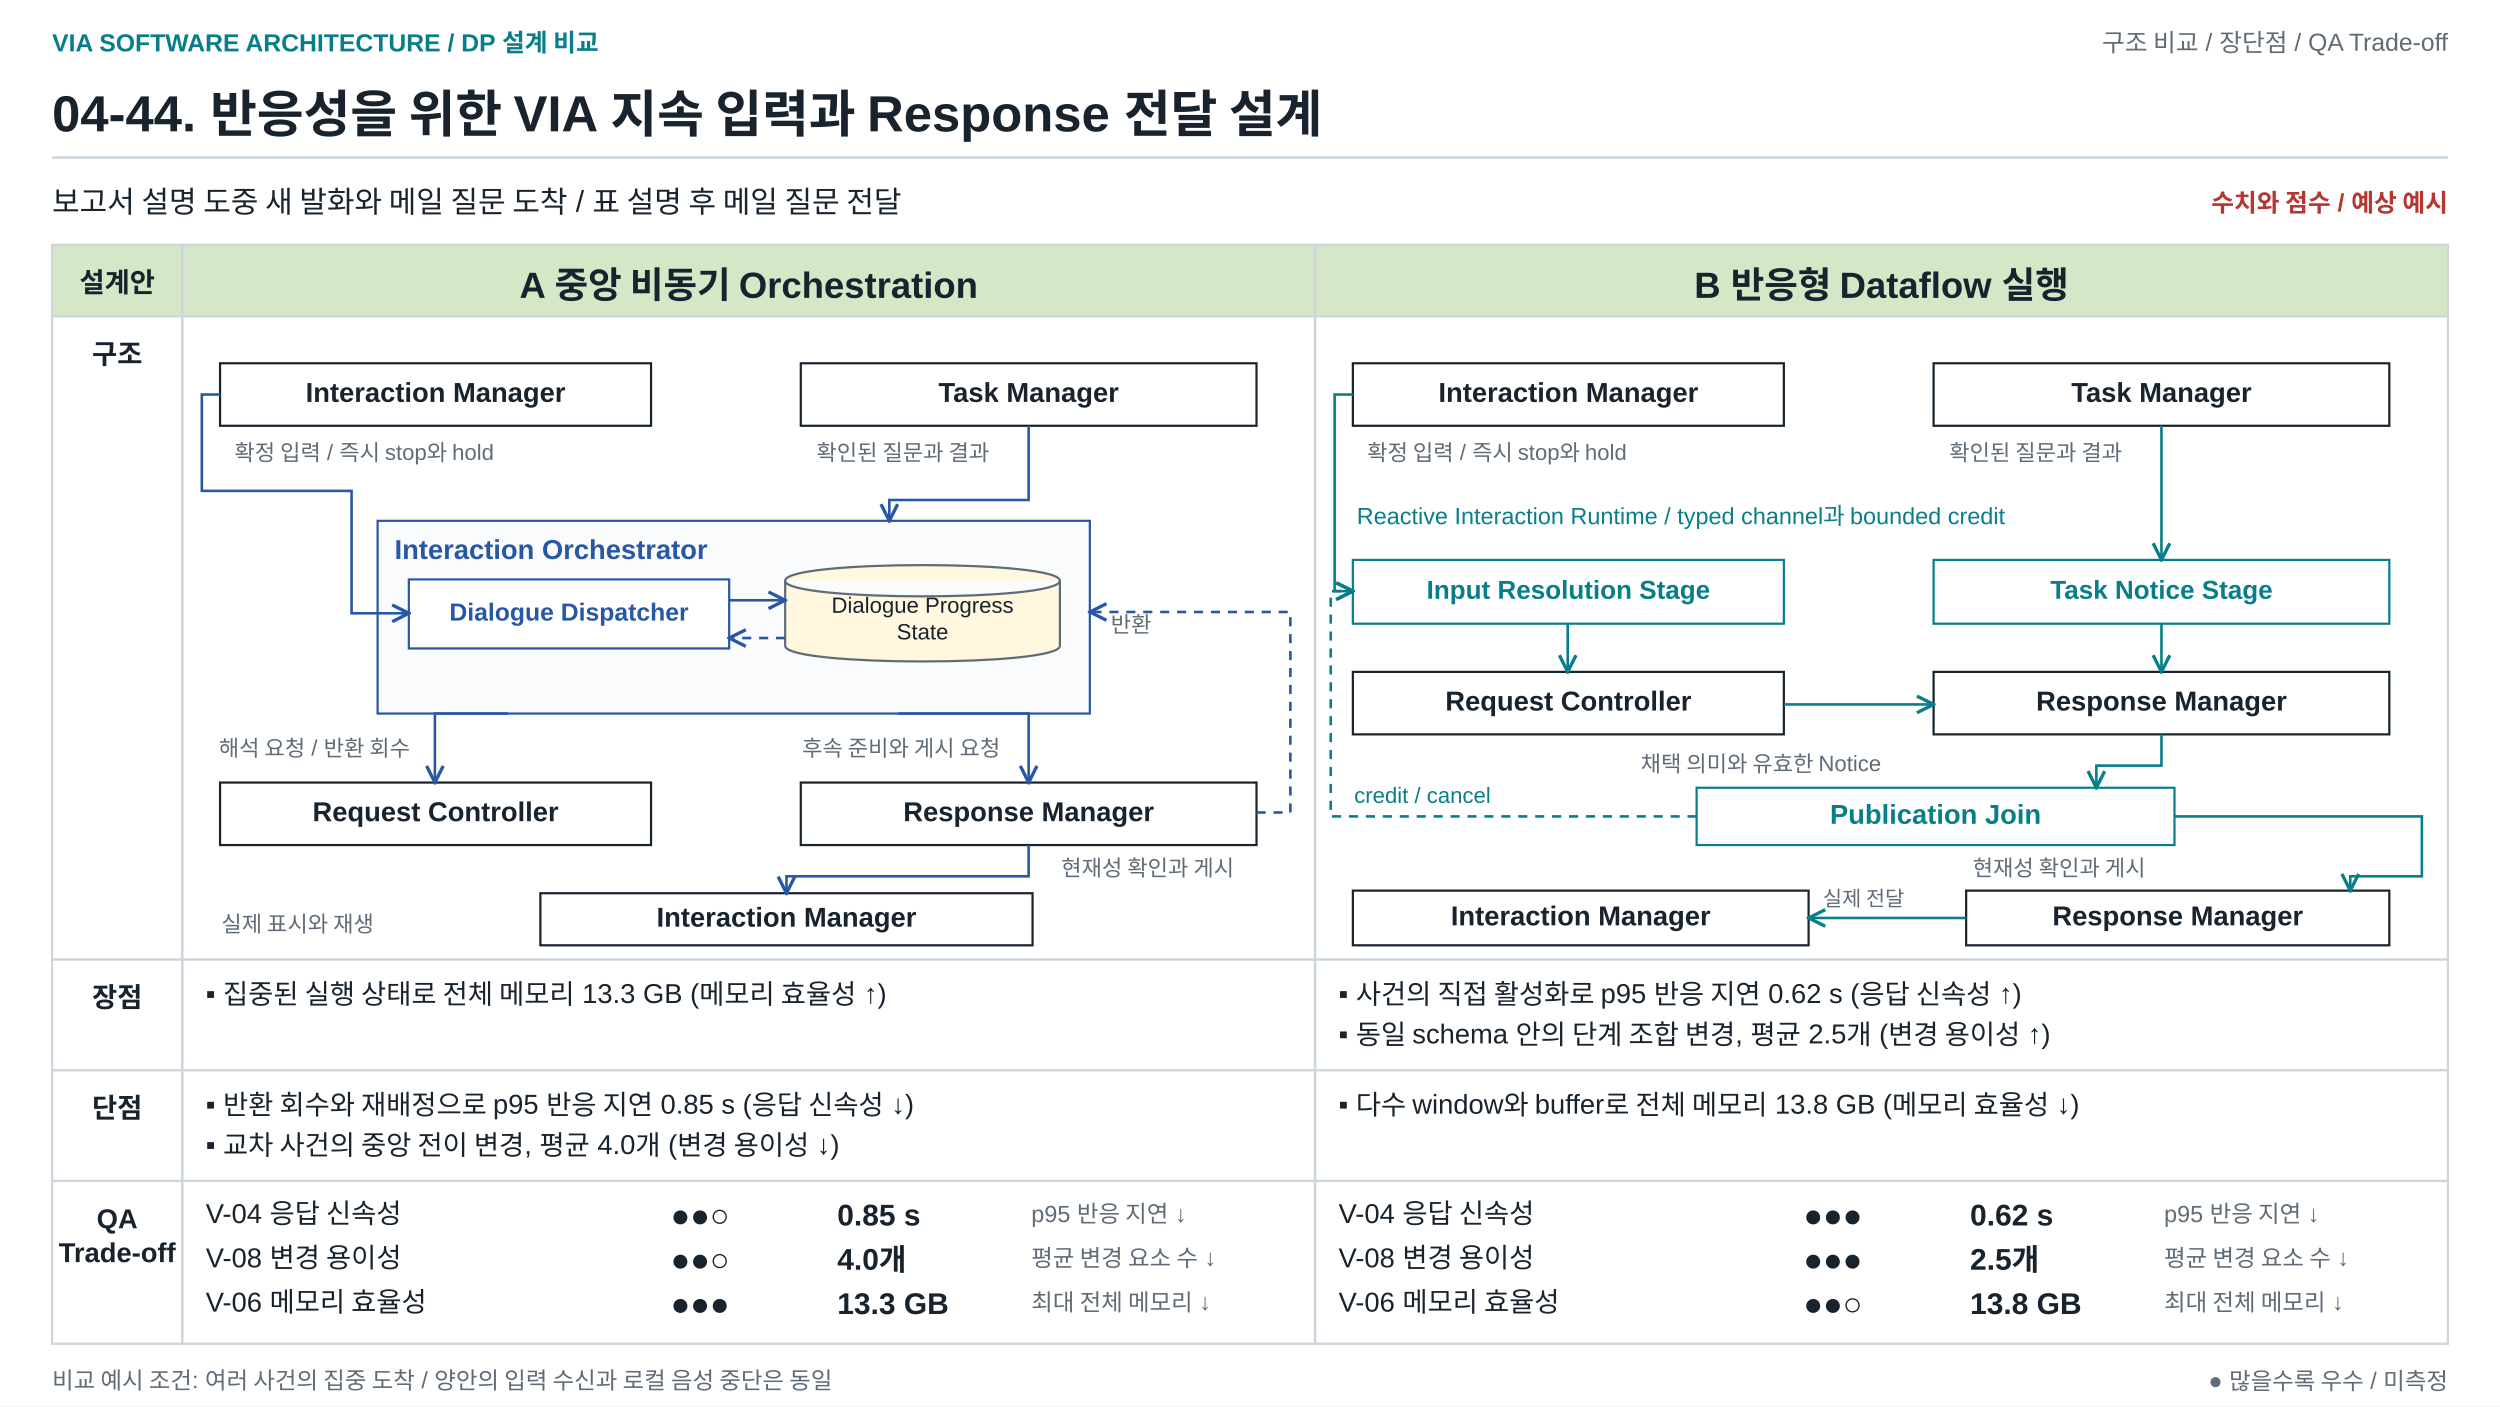
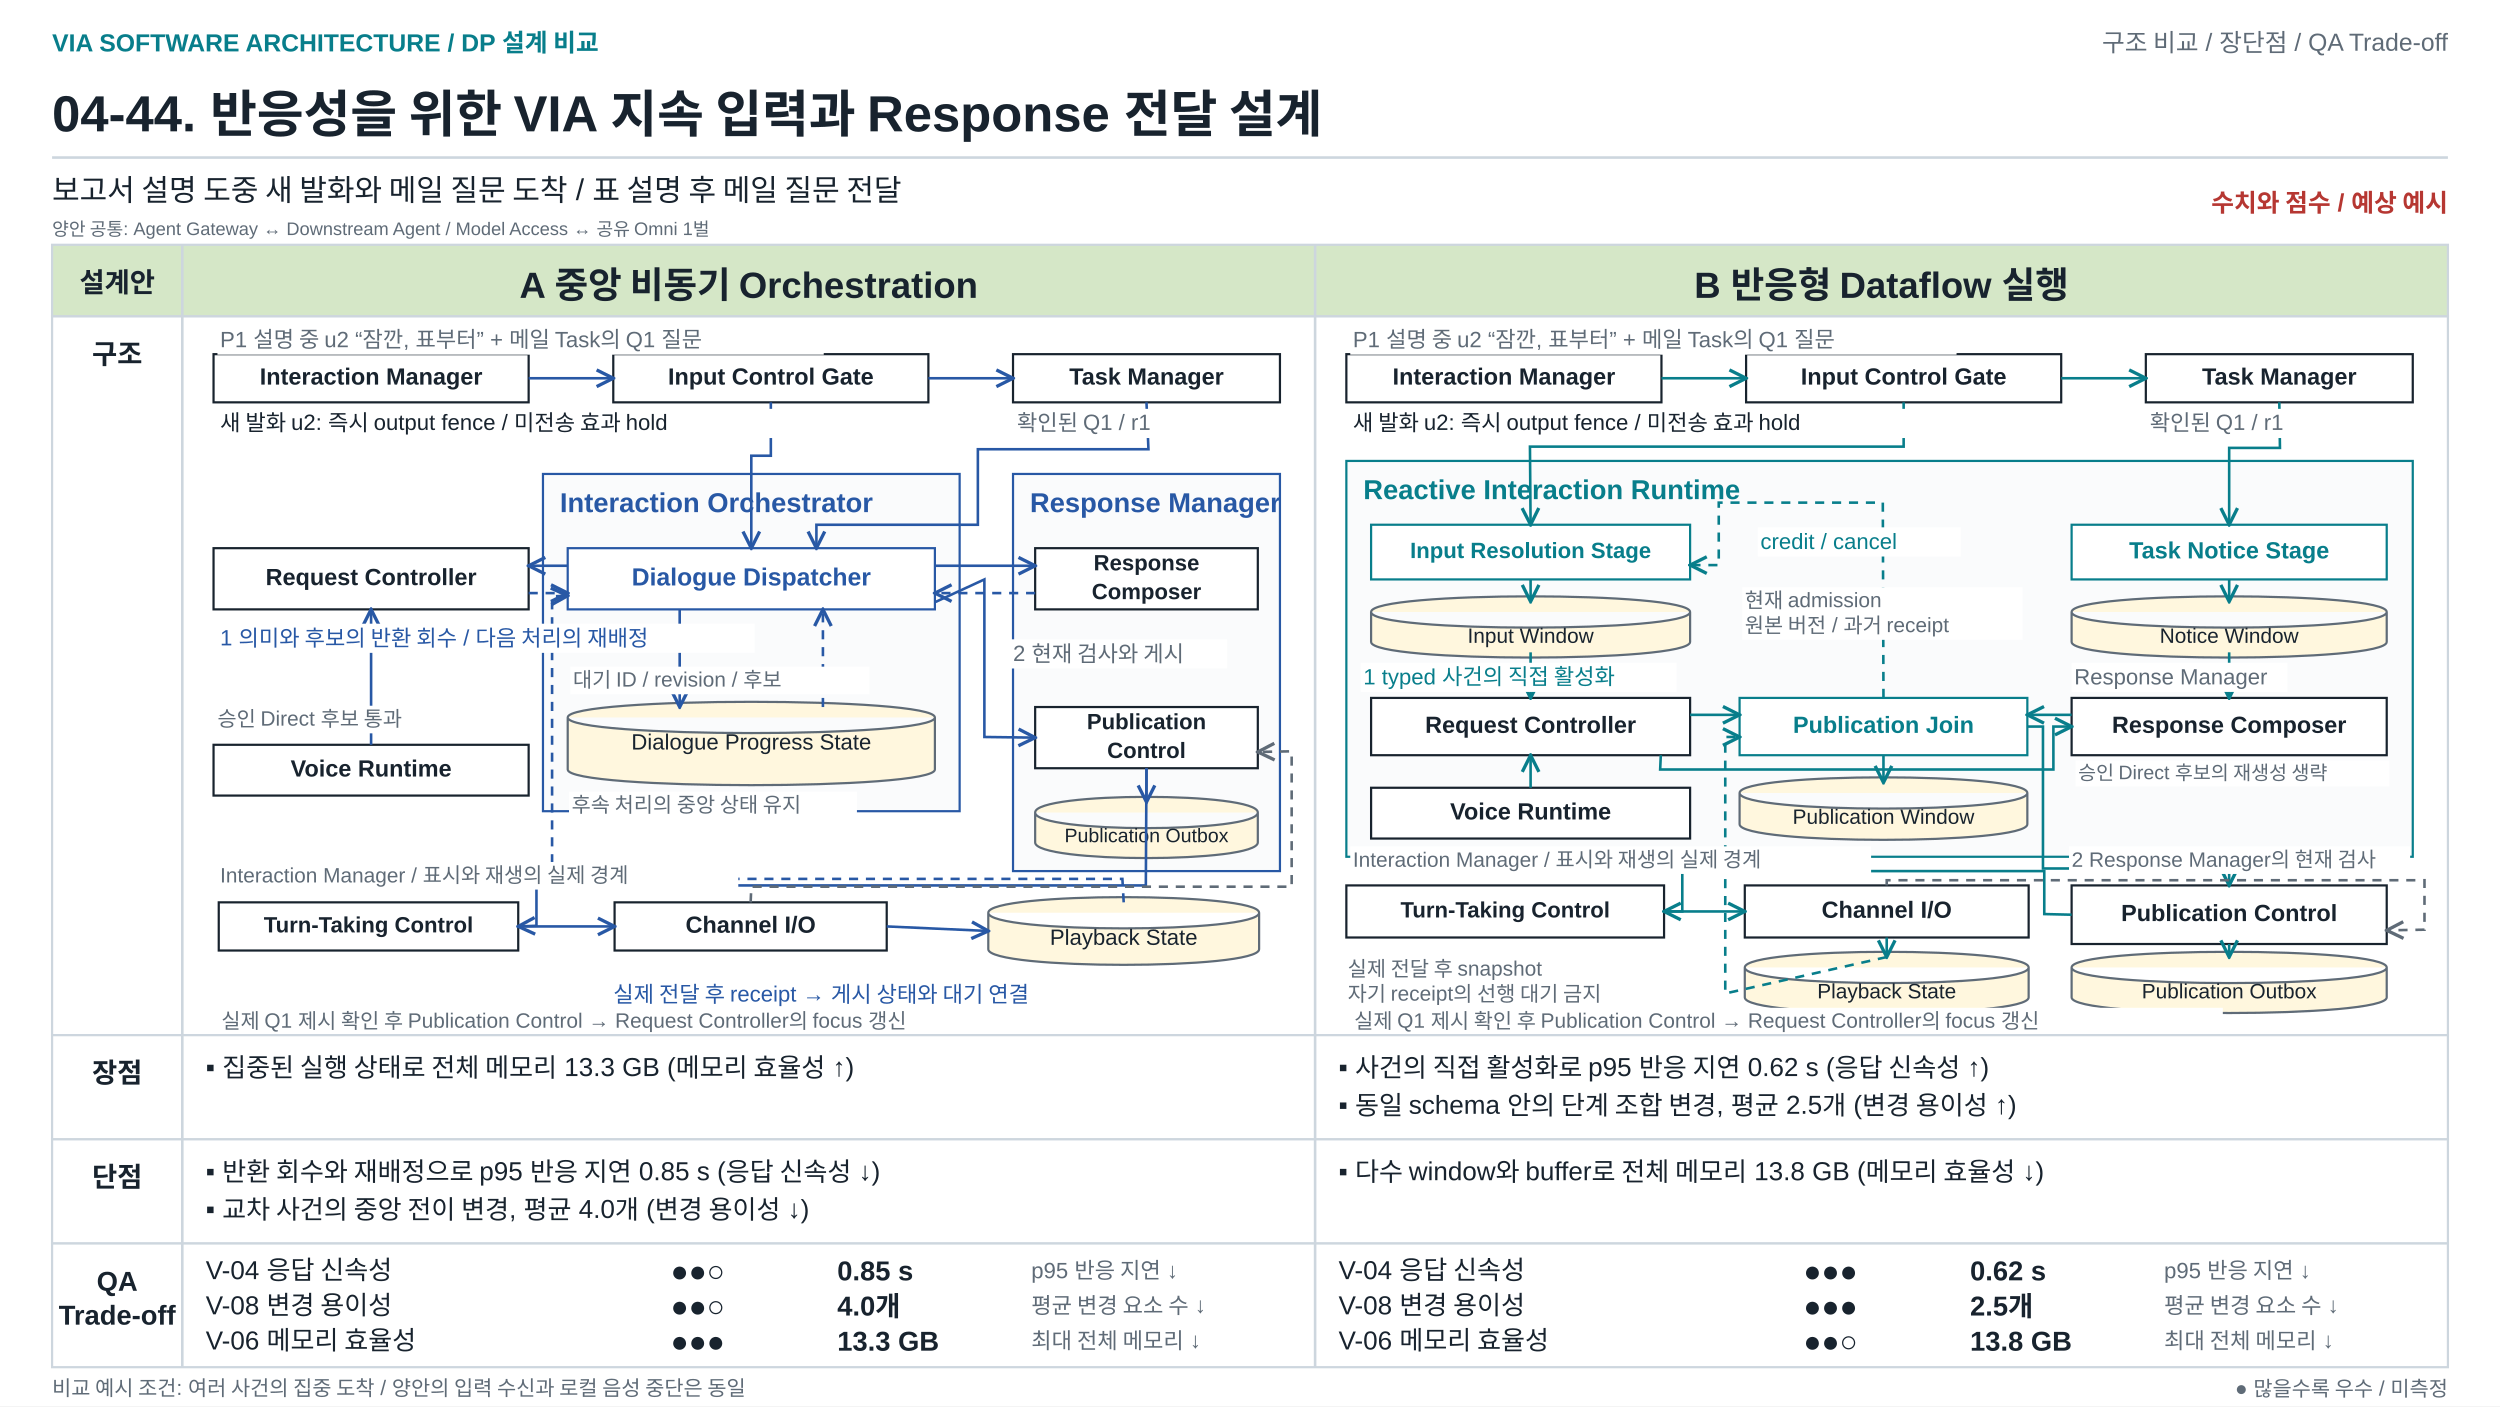
<svg xmlns="http://www.w3.org/2000/svg" width="1920" height="1080" viewBox="0 0 1920 1080" role="img" aria-labelledby="title">
  <defs>
    <marker id="a18232E" viewBox="0 0 10 10" refX="9" refY="5" markerWidth="8" markerHeight="8" orient="auto">
      <path d="M1 1L9 5L1 9" fill="none" stroke="#18232E" stroke-width="1.6" />
    </marker>
    <marker id="a2858A5" viewBox="0 0 10 10" refX="9" refY="5" markerWidth="8" markerHeight="8" orient="auto">
      <path d="M1 1L9 5L1 9" fill="none" stroke="#2858A5" stroke-width="1.6" />
    </marker>
    <marker id="aB63732" viewBox="0 0 10 10" refX="9" refY="5" markerWidth="8" markerHeight="8" orient="auto">
      <path d="M1 1L9 5L1 9" fill="none" stroke="#B63732" stroke-width="1.6" />
    </marker>
    <marker id="a087E8B" viewBox="0 0 10 10" refX="9" refY="5" markerWidth="8" markerHeight="8" orient="auto">
      <path d="M1 1L9 5L1 9" fill="none" stroke="#087E8B" stroke-width="1.6" />
    </marker>
    <marker id="a5F6B77" viewBox="0 0 10 10" refX="9" refY="5" markerWidth="8" markerHeight="8" orient="auto">
      <path d="M1 1L9 5L1 9" fill="none" stroke="#5F6B77" stroke-width="1.6" />
    </marker>
    <marker id="a7155A4" viewBox="0 0 10 10" refX="9" refY="5" markerWidth="8" markerHeight="8" orient="auto">
      <path d="M1 1L9 5L1 9" fill="none" stroke="#7155A4" stroke-width="1.6" />
    </marker>
  </defs>
  <g font-family="Apple SD Gothic Neo, Arial, sans-serif">
    <rect id="n1" fill="white" stroke="none" stroke-width="1.7" x="0" y="0" width="1920" height="1080" />
    <text id="n2-0" data-width="1300" x="40" y="39.48" text-anchor="start" font-size="19" font-weight="700" fill="#087E8B">VIA SOFTWARE ARCHITECTURE / DP 설계 비교</text>
    <text id="n3-0" data-width="450" x="1880" y="39.48" text-anchor="end" font-size="19" font-weight="400" fill="#5F6B77">구조 비교 / 장단점 / QA Trade-off</text>
    <text id="n4-0" data-width="1840" x="40" y="100.88" text-anchor="start" font-size="39" font-weight="700" fill="#18232E">04-44. 반응성을 위한 VIA 지속 입력과 Response 전달 설계</text>
    <polyline id="n5" points="40,121 1880,121" fill="none" stroke="#CDD6DE" stroke-width="2" />
-     <text id="n6-0" data-width="1530" x="40" y="163.16" text-anchor="start" font-size="23" font-weight="400" fill="#18232E">보고서 설명 도중 새 발화와 메일 질문 도착 / 표 설명 후 메일 질문 전달</text>
+     <text id="n6-0" data-width="1530" x="40" y="154.16" text-anchor="start" font-size="23" font-weight="400" fill="#18232E">보고서 설명 도중 새 발화와 메일 질문 도착 / 표 설명 후 메일 질문 전달</text>
    <text id="n7-0" data-width="290" x="1880" y="162.48" text-anchor="end" font-size="19" font-weight="700" fill="#B63732">수치와 점수 / 예상 예시</text>
-     <rect id="n8" fill="#D5E7C7" stroke="#CDD6DE" stroke-width="1.7" x="40" y="188" width="1840" height="55" />
-     <text id="n9-0" data-width="98" x="90" y="224.32" text-anchor="middle" font-size="21" font-weight="700" fill="#18232E">설계안</text>
-     <rect id="n10" fill="white" stroke="#CDD6DE" stroke-width="1.7" x="40" y="243" width="1840" height="494" />
-     <text id="n11-0" data-width="98" x="90" y="279.32" text-anchor="middle" font-size="21" font-weight="700" fill="#18232E">구조</text>
-     <rect id="n12" fill="white" stroke="#CDD6DE" stroke-width="1.7" x="40" y="737" width="1840" height="85" />
-     <text id="n13-0" data-width="98" x="90" y="773.32" text-anchor="middle" font-size="21" font-weight="700" fill="#18232E">장점</text>
-     <rect id="n14" fill="white" stroke="#CDD6DE" stroke-width="1.7" x="40" y="822" width="1840" height="85" />
-     <text id="n15-0" data-width="98" x="90" y="858.32" text-anchor="middle" font-size="21" font-weight="700" fill="#18232E">단점</text>
-     <rect id="n16" fill="white" stroke="#CDD6DE" stroke-width="1.7" x="40" y="907" width="1840" height="125" />
-     <text id="n17-0" data-width="98" x="90" y="943.32" text-anchor="middle" font-size="21" font-weight="700" fill="#18232E">QA</text>
-     <text id="n17-1" data-width="98" x="90" y="969.32" text-anchor="middle" font-size="21" font-weight="700" fill="#18232E">Trade-off</text>
-     <polyline id="n18" points="140,188 140,1032" fill="none" stroke="#CDD6DE" stroke-width="2" />
-     <polyline id="n19" points="1010,188 1010,1032" fill="none" stroke="#CDD6DE" stroke-width="2" />
-     <text id="n20-0" data-width="838" x="575" y="228.76" text-anchor="middle" font-size="28" font-weight="700" fill="#18232E">A 중앙 비동기 Orchestration</text>
-     <text id="n21-0" data-width="836" x="158" y="770.32" text-anchor="start" font-size="21" font-weight="400" fill="#18232E">▪ 집중된 실행 상태로 전체 메모리 13.3 GB (메모리 효율성 ↑)</text>
-     <text id="n22-0" data-width="836" x="158" y="855.32" text-anchor="start" font-size="21" font-weight="400" fill="#18232E">▪ 반환 회수와 재배정으로 p95 반응 지연 0.85 s (응답 신속성 ↓)</text>
-     <text id="n23-0" data-width="836" x="158" y="886.32" text-anchor="start" font-size="21" font-weight="400" fill="#18232E">▪ 교차 사건의 중앙 전이 변경, 평균 4.0개 (변경 용이성 ↓)</text>
-     <text id="n24-0" data-width="335" x="158" y="939.32" text-anchor="start" font-size="21" font-weight="400" fill="#18232E">V-04 응답 신속성</text>
-     <text id="n25-0" data-width="112" x="515" y="942.0" text-anchor="start" font-size="25" font-weight="400" fill="#18232E">●●○</text>
-     <text id="n26-0" data-width="140" x="643" y="941.16" text-anchor="start" font-size="23" font-weight="700" fill="#18232E">0.85 s</text>
-     <text id="n27-0" data-width="206" x="792" y="938.56" text-anchor="start" font-size="18" font-weight="400" fill="#5F6B77">p95 반응 지연 ↓</text>
-     <text id="n28-0" data-width="335" x="158" y="973.32" text-anchor="start" font-size="21" font-weight="400" fill="#18232E">V-08 변경 용이성</text>
-     <text id="n29-0" data-width="112" x="515" y="976.0" text-anchor="start" font-size="25" font-weight="400" fill="#18232E">●●○</text>
-     <text id="n30-0" data-width="140" x="643" y="975.16" text-anchor="start" font-size="23" font-weight="700" fill="#18232E">4.0개</text>
-     <text id="n31-0" data-width="206" x="792" y="972.56" text-anchor="start" font-size="18" font-weight="400" fill="#5F6B77">평균 변경 요소 수 ↓</text>
-     <text id="n32-0" data-width="335" x="158" y="1007.32" text-anchor="start" font-size="21" font-weight="400" fill="#18232E">V-06 메모리 효율성</text>
-     <text id="n33-0" data-width="112" x="515" y="1010.0" text-anchor="start" font-size="25" font-weight="400" fill="#18232E">●●●</text>
-     <text id="n34-0" data-width="140" x="643" y="1009.16" text-anchor="start" font-size="23" font-weight="700" fill="#18232E">13.3 GB</text>
-     <text id="n35-0" data-width="206" x="792" y="1006.56" text-anchor="start" font-size="18" font-weight="400" fill="#5F6B77">최대 전체 메모리 ↓</text>
-     <text id="n36-0" data-width="838" x="1445" y="228.76" text-anchor="middle" font-size="28" font-weight="700" fill="#18232E">B 반응형 Dataflow 실행</text>
-     <text id="n37-0" data-width="836" x="1028" y="770.32" text-anchor="start" font-size="21" font-weight="400" fill="#18232E">▪ 사건의 직접 활성화로 p95 반응 지연 0.62 s (응답 신속성 ↑)</text>
-     <text id="n38-0" data-width="836" x="1028" y="801.32" text-anchor="start" font-size="21" font-weight="400" fill="#18232E">▪ 동일 schema 안의 단계 조합 변경, 평균 2.5개 (변경 용이성 ↑)</text>
-     <text id="n39-0" data-width="836" x="1028" y="855.32" text-anchor="start" font-size="21" font-weight="400" fill="#18232E">▪ 다수 window와 buffer로 전체 메모리 13.8 GB (메모리 효율성 ↓)</text>
-     <text id="n40-0" data-width="335" x="1028" y="939.32" text-anchor="start" font-size="21" font-weight="400" fill="#18232E">V-04 응답 신속성</text>
-     <text id="n41-0" data-width="112" x="1385" y="942.0" text-anchor="start" font-size="25" font-weight="400" fill="#18232E">●●●</text>
-     <text id="n42-0" data-width="140" x="1513" y="941.16" text-anchor="start" font-size="23" font-weight="700" fill="#18232E">0.62 s</text>
-     <text id="n43-0" data-width="206" x="1662" y="938.56" text-anchor="start" font-size="18" font-weight="400" fill="#5F6B77">p95 반응 지연 ↓</text>
-     <text id="n44-0" data-width="335" x="1028" y="973.32" text-anchor="start" font-size="21" font-weight="400" fill="#18232E">V-08 변경 용이성</text>
-     <text id="n45-0" data-width="112" x="1385" y="976.0" text-anchor="start" font-size="25" font-weight="400" fill="#18232E">●●●</text>
-     <text id="n46-0" data-width="140" x="1513" y="975.16" text-anchor="start" font-size="23" font-weight="700" fill="#18232E">2.5개</text>
-     <text id="n47-0" data-width="206" x="1662" y="972.56" text-anchor="start" font-size="18" font-weight="400" fill="#5F6B77">평균 변경 요소 수 ↓</text>
-     <text id="n48-0" data-width="335" x="1028" y="1007.32" text-anchor="start" font-size="21" font-weight="400" fill="#18232E">V-06 메모리 효율성</text>
-     <text id="n49-0" data-width="112" x="1385" y="1010.0" text-anchor="start" font-size="25" font-weight="400" fill="#18232E">●●○</text>
-     <text id="n50-0" data-width="140" x="1513" y="1009.16" text-anchor="start" font-size="23" font-weight="700" fill="#18232E">13.8 GB</text>
-     <text id="n51-0" data-width="206" x="1662" y="1006.56" text-anchor="start" font-size="18" font-weight="400" fill="#5F6B77">최대 전체 메모리 ↓</text>
-     <text id="n52-0" data-width="1520" x="40" y="1066.56" text-anchor="start" font-size="18" font-weight="400" fill="#5F6B77">비교 예시 조건: 여러 사건의 집중 도착 / 양안의 입력 수신과 로컬 음성 중단은 동일</text>
-     <text id="n53-0" data-width="315" x="1880" y="1066.56" text-anchor="end" font-size="18" font-weight="400" fill="#5F6B77">● 많을수록 우수 / 미측정</text>
-     <rect id="n54" fill="white" stroke="#18232E" stroke-width="1.7" x="169" y="279" width="331" height="48" />
-     <text id="n55-0" data-width="313" x="334.5" y="308.67" text-anchor="middle" font-size="21" font-weight="700" fill="#18232E">Interaction Manager</text>
-     <rect id="n56" fill="white" stroke="#18232E" stroke-width="1.7" x="615" y="279" width="350" height="48" />
-     <text id="n57-0" data-width="332" x="790.0" y="308.67" text-anchor="middle" font-size="21" font-weight="700" fill="#18232E">Task Manager</text>
-     <text id="n58-0" data-width="320" x="180" y="353.64" text-anchor="start" font-size="17" font-weight="400" fill="#5F6B77">확정 입력 / 즉시 stop와 hold</text>
-     <text id="n59-0" data-width="338" x="627" y="353.64" text-anchor="start" font-size="17" font-weight="400" fill="#5F6B77">확인된 질문과 결과</text>
-     <rect id="n60" fill="#FAFBFC" stroke="#2858A5" stroke-width="1.7" x="290" y="400" width="547" height="148" />
-     <text id="n61-0" data-width="521" x="303" y="429.32" text-anchor="start" font-size="21" font-weight="700" fill="#2858A5">Interaction Orchestrator</text>
-     <rect id="n62" fill="white" stroke="#2858A5" stroke-width="1.7" x="314" y="445" width="246" height="53" />
-     <text id="n63-0" data-width="228" x="437.0" y="476.63" text-anchor="middle" font-size="19" font-weight="700" fill="#2858A5">Dialogue Dispatcher</text>
-     <path id="n64" fill="#FFF7DE" stroke="#5F6B77" stroke-width="1.7" d="M603 446C603 430 814 430 814 446V496C814 512 603 512 603 496Z M603 446C603 462 814 462 814 446" />
-     <text id="n65-0" data-width="193" x="708.5" y="470.64" text-anchor="middle" font-size="17" font-weight="400" fill="#18232E">Dialogue Progress</text>
-     <text id="n65-1" data-width="193" x="708.5" y="491.04" text-anchor="middle" font-size="17" font-weight="400" fill="#18232E">State</text>
-     <polyline id="n66" points="169,303 155,303 155,377 270,377 270,471 314,471" fill="none" stroke="#2858A5" stroke-width="2" marker-end="url(#a2858A5)" />
-     <polyline id="n67" points="790,327 790,384 683,384 683,400" fill="none" stroke="#2858A5" stroke-width="2" marker-end="url(#a2858A5)" />
-     <polyline id="n68" points="560,461 603,461" fill="none" stroke="#2858A5" stroke-width="2" marker-end="url(#a2858A5)" />
-     <polyline id="n69" points="603,490 560,490" fill="none" stroke="#2858A5" stroke-width="2" stroke-dasharray="7 6" marker-end="url(#a2858A5)" />
-     <rect id="n70" fill="white" stroke="#18232E" stroke-width="1.7" x="169" y="601" width="331" height="48" />
-     <text id="n71-0" data-width="313" x="334.5" y="630.67" text-anchor="middle" font-size="21" font-weight="700" fill="#18232E">Request Controller</text>
-     <rect id="n72" fill="white" stroke="#18232E" stroke-width="1.7" x="615" y="601" width="350" height="48" />
-     <text id="n73-0" data-width="332" x="790.0" y="630.67" text-anchor="middle" font-size="21" font-weight="700" fill="#18232E">Response Manager</text>
-     <polyline id="n74" points="390,548 334,548 334,601" fill="none" stroke="#2858A5" stroke-width="2" marker-end="url(#a2858A5)" />
-     <polyline id="n75" points="690,548 790,548 790,601" fill="none" stroke="#2858A5" stroke-width="2" marker-end="url(#a2858A5)" />
-     <text id="n76-0" data-width="352" x="168" y="580.64" text-anchor="start" font-size="17" font-weight="400" fill="#5F6B77">해석 요청 / 반환 회수</text>
-     <text id="n77-0" data-width="350" x="616" y="580.64" text-anchor="start" font-size="17" font-weight="400" fill="#5F6B77">후속 준비와 게시 요청</text>
-     <polyline id="n78" points="965,624 991,624 991,470 837,470" fill="none" stroke="#2858A5" stroke-width="2" stroke-dasharray="7 6" marker-end="url(#a2858A5)" />
-     <text id="n79-0" data-width="125" x="853" y="485.64" text-anchor="start" font-size="17" font-weight="400" fill="#5F6B77">반환</text>
-     <rect id="n80" fill="white" stroke="#18232E" stroke-width="1.7" x="415" y="686" width="378" height="40" />
-     <text id="n81-0" data-width="360" x="604.0" y="711.67" text-anchor="middle" font-size="21" font-weight="700" fill="#18232E">Interaction Manager</text>
-     <polyline id="n82" points="790,649 790,673 604,673 604,686" fill="none" stroke="#2858A5" stroke-width="2" marker-end="url(#a2858A5)" />
-     <text id="n83-0" data-width="175" x="815" y="672.64" text-anchor="start" font-size="17" font-weight="400" fill="#5F6B77">현재성 확인과 게시</text>
-     <text id="n84-0" data-width="235" x="170" y="715.64" text-anchor="start" font-size="17" font-weight="400" fill="#5F6B77">실제 표시와 재생</text>
-     <rect id="n85" fill="white" stroke="#18232E" stroke-width="1.7" x="1039" y="279" width="331" height="48" />
-     <text id="n86-0" data-width="313" x="1204.5" y="308.67" text-anchor="middle" font-size="21" font-weight="700" fill="#18232E">Interaction Manager</text>
-     <rect id="n87" fill="white" stroke="#18232E" stroke-width="1.7" x="1485" y="279" width="350" height="48" />
-     <text id="n88-0" data-width="332" x="1660.0" y="308.67" text-anchor="middle" font-size="21" font-weight="700" fill="#18232E">Task Manager</text>
-     <text id="n89-0" data-width="320" x="1050" y="353.64" text-anchor="start" font-size="17" font-weight="400" fill="#5F6B77">확정 입력 / 즉시 stop와 hold</text>
-     <text id="n90-0" data-width="338" x="1497" y="353.64" text-anchor="start" font-size="17" font-weight="400" fill="#5F6B77">확인된 질문과 결과</text>
-     <text id="n91-0" data-width="795" x="1042" y="402.56" text-anchor="start" font-size="18" font-weight="400" fill="#087E8B">Reactive Interaction Runtime / typed channel과 bounded credit</text>
-     <rect id="n92" fill="white" stroke="#087E8B" stroke-width="1.7" x="1039" y="430" width="331" height="49" />
-     <text id="n93-0" data-width="313" x="1204.5" y="459.9" text-anchor="middle" font-size="20" font-weight="700" fill="#087E8B">Input Resolution Stage</text>
-     <rect id="n94" fill="white" stroke="#087E8B" stroke-width="1.7" x="1485" y="430" width="350" height="49" />
-     <text id="n95-0" data-width="332" x="1660.0" y="459.9" text-anchor="middle" font-size="20" font-weight="700" fill="#087E8B">Task Notice Stage</text>
-     <polyline id="n96" points="1039,303 1025,303 1025,454 1039,454" fill="none" stroke="#087E8B" stroke-width="2" marker-end="url(#a087E8B)" />
-     <polyline id="n97" points="1660,327 1660,430" fill="none" stroke="#087E8B" stroke-width="2" marker-end="url(#a087E8B)" />
-     <rect id="n98" fill="white" stroke="#18232E" stroke-width="1.7" x="1039" y="516" width="331" height="48" />
-     <text id="n99-0" data-width="313" x="1204.5" y="545.67" text-anchor="middle" font-size="21" font-weight="700" fill="#18232E">Request Controller</text>
-     <rect id="n100" fill="white" stroke="#18232E" stroke-width="1.7" x="1485" y="516" width="350" height="48" />
-     <text id="n101-0" data-width="332" x="1660.0" y="545.67" text-anchor="middle" font-size="21" font-weight="700" fill="#18232E">Response Manager</text>
-     <polyline id="n102" points="1204,479 1204,516" fill="none" stroke="#087E8B" stroke-width="2" marker-end="url(#a087E8B)" />
-     <polyline id="n103" points="1660,479 1660,516" fill="none" stroke="#087E8B" stroke-width="2" marker-end="url(#a087E8B)" />
-     <polyline id="n104" points="1370,541 1485,541" fill="none" stroke="#087E8B" stroke-width="2" marker-end="url(#a087E8B)" />
-     <text id="n105-0" data-width="380" x="1260" y="592.64" text-anchor="start" font-size="17" font-weight="400" fill="#5F6B77">채택 의미와 유효한 Notice</text>
-     <rect id="n106" fill="white" stroke="#087E8B" stroke-width="1.7" x="1303" y="605" width="367" height="44" />
-     <text id="n107-0" data-width="349" x="1486.5" y="632.67" text-anchor="middle" font-size="21" font-weight="700" fill="#087E8B">Publication Join</text>
-     <polyline id="n108" points="1660,564 1660,588 1610,588 1610,605" fill="none" stroke="#087E8B" stroke-width="2" marker-end="url(#a087E8B)" />
-     <polyline id="n109" points="1303,627 1022,627 1022,454 1039,454" fill="none" stroke="#087E8B" stroke-width="2" stroke-dasharray="7 6" marker-end="url(#a087E8B)" />
-     <text id="n110-0" data-width="215" x="1040" y="616.64" text-anchor="start" font-size="17" font-weight="400" fill="#087E8B">credit / cancel</text>
-     <rect id="n111" fill="white" stroke="#18232E" stroke-width="1.7" x="1510" y="684" width="325" height="42" />
-     <text id="n112-0" data-width="307" x="1672.5" y="710.67" text-anchor="middle" font-size="21" font-weight="700" fill="#18232E">Response Manager</text>
-     <rect id="n113" fill="white" stroke="#18232E" stroke-width="1.7" x="1039" y="684" width="350" height="42" />
-     <text id="n114-0" data-width="332" x="1214.0" y="710.67" text-anchor="middle" font-size="21" font-weight="700" fill="#18232E">Interaction Manager</text>
-     <polyline id="n115" points="1670,627 1860,627 1860,673 1805,673 1805,684" fill="none" stroke="#087E8B" stroke-width="2" marker-end="url(#a087E8B)" />
-     <text id="n116-0" data-width="275" x="1515" y="672.64" text-anchor="start" font-size="17" font-weight="400" fill="#5F6B77">현재성 확인과 게시</text>
-     <polyline id="n117" points="1510,705 1389,705" fill="none" stroke="#087E8B" stroke-width="2" marker-end="url(#a087E8B)" />
-     <text id="n118-0" data-width="105" x="1400" y="695.72" text-anchor="start" font-size="16" font-weight="400" fill="#5F6B77">실제 전달</text>
+     <text id="n8-0" data-width="1530" x="40" y="180.88" text-anchor="start" font-size="14" font-weight="400" fill="#5F6B77">양안 공통: Agent Gateway ↔ Downstream Agent / Model Access ↔ 공유 Omni 1벌</text>
+     <rect id="n9" fill="#D5E7C7" stroke="#CDD6DE" stroke-width="1.7" x="40" y="188" width="1840" height="55" />
+     <text id="n10-0" data-width="98" x="90" y="224.32" text-anchor="middle" font-size="21" font-weight="700" fill="#18232E">설계안</text>
+     <rect id="n11" fill="white" stroke="#CDD6DE" stroke-width="1.7" x="40" y="243" width="1840" height="552" />
+     <text id="n12-0" data-width="98" x="90" y="279.32" text-anchor="middle" font-size="21" font-weight="700" fill="#18232E">구조</text>
+     <rect id="n13" fill="white" stroke="#CDD6DE" stroke-width="1.7" x="40" y="795" width="1840" height="80" />
+     <text id="n14-0" data-width="98" x="90" y="831.32" text-anchor="middle" font-size="21" font-weight="700" fill="#18232E">장점</text>
+     <rect id="n15" fill="white" stroke="#CDD6DE" stroke-width="1.7" x="40" y="875" width="1840" height="80" />
+     <text id="n16-0" data-width="98" x="90" y="911.32" text-anchor="middle" font-size="21" font-weight="700" fill="#18232E">단점</text>
+     <rect id="n17" fill="white" stroke="#CDD6DE" stroke-width="1.7" x="40" y="955" width="1840" height="95" />
+     <text id="n18-0" data-width="98" x="90" y="991.32" text-anchor="middle" font-size="21" font-weight="700" fill="#18232E">QA</text>
+     <text id="n18-1" data-width="98" x="90" y="1017.32" text-anchor="middle" font-size="21" font-weight="700" fill="#18232E">Trade-off</text>
+     <polyline id="n19" points="140,188 140,1050" fill="none" stroke="#CDD6DE" stroke-width="2" />
+     <polyline id="n20" points="1010,188 1010,1050" fill="none" stroke="#CDD6DE" stroke-width="2" />
+     <text id="n21-0" data-width="838" x="575" y="228.76" text-anchor="middle" font-size="28" font-weight="700" fill="#18232E">A 중앙 비동기 Orchestration</text>
+     <text id="n22-0" data-width="836" x="158" y="826.4" text-anchor="start" font-size="20" font-weight="400" fill="#18232E">▪ 집중된 실행 상태로 전체 메모리 13.3 GB (메모리 효율성 ↑)</text>
+     <text id="n23-0" data-width="836" x="158" y="906.4" text-anchor="start" font-size="20" font-weight="400" fill="#18232E">▪ 반환 회수와 재배정으로 p95 반응 지연 0.85 s (응답 신속성 ↓)</text>
+     <text id="n24-0" data-width="836" x="158" y="935.4" text-anchor="start" font-size="20" font-weight="400" fill="#18232E">▪ 교차 사건의 중앙 전이 변경, 평균 4.0개 (변경 용이성 ↓)</text>
+     <text id="n25-0" data-width="335" x="158" y="982.4" text-anchor="start" font-size="20" font-weight="400" fill="#18232E">V-04 응답 신속성</text>
+     <text id="n26-0" data-width="112" x="515" y="984.16" text-anchor="start" font-size="23" font-weight="400" fill="#18232E">●●○</text>
+     <text id="n27-0" data-width="140" x="643" y="983.32" text-anchor="start" font-size="21" font-weight="700" fill="#18232E">0.85 s</text>
+     <text id="n28-0" data-width="206" x="792" y="981.64" text-anchor="start" font-size="17" font-weight="400" fill="#5F6B77">p95 반응 지연 ↓</text>
+     <text id="n29-0" data-width="335" x="158" y="1009.4" text-anchor="start" font-size="20" font-weight="400" fill="#18232E">V-08 변경 용이성</text>
+     <text id="n30-0" data-width="112" x="515" y="1011.16" text-anchor="start" font-size="23" font-weight="400" fill="#18232E">●●○</text>
+     <text id="n31-0" data-width="140" x="643" y="1010.32" text-anchor="start" font-size="21" font-weight="700" fill="#18232E">4.0개</text>
+     <text id="n32-0" data-width="206" x="792" y="1008.64" text-anchor="start" font-size="17" font-weight="400" fill="#5F6B77">평균 변경 요소 수 ↓</text>
+     <text id="n33-0" data-width="335" x="158" y="1036.4" text-anchor="start" font-size="20" font-weight="400" fill="#18232E">V-06 메모리 효율성</text>
+     <text id="n34-0" data-width="112" x="515" y="1038.16" text-anchor="start" font-size="23" font-weight="400" fill="#18232E">●●●</text>
+     <text id="n35-0" data-width="140" x="643" y="1037.32" text-anchor="start" font-size="21" font-weight="700" fill="#18232E">13.3 GB</text>
+     <text id="n36-0" data-width="206" x="792" y="1035.64" text-anchor="start" font-size="17" font-weight="400" fill="#5F6B77">최대 전체 메모리 ↓</text>
+     <text id="n37-0" data-width="838" x="1445" y="228.76" text-anchor="middle" font-size="28" font-weight="700" fill="#18232E">B 반응형 Dataflow 실행</text>
+     <text id="n38-0" data-width="836" x="1028" y="826.4" text-anchor="start" font-size="20" font-weight="400" fill="#18232E">▪ 사건의 직접 활성화로 p95 반응 지연 0.62 s (응답 신속성 ↑)</text>
+     <text id="n39-0" data-width="836" x="1028" y="855.4" text-anchor="start" font-size="20" font-weight="400" fill="#18232E">▪ 동일 schema 안의 단계 조합 변경, 평균 2.5개 (변경 용이성 ↑)</text>
+     <text id="n40-0" data-width="836" x="1028" y="906.4" text-anchor="start" font-size="20" font-weight="400" fill="#18232E">▪ 다수 window와 buffer로 전체 메모리 13.8 GB (메모리 효율성 ↓)</text>
+     <text id="n41-0" data-width="335" x="1028" y="982.4" text-anchor="start" font-size="20" font-weight="400" fill="#18232E">V-04 응답 신속성</text>
+     <text id="n42-0" data-width="112" x="1385" y="984.16" text-anchor="start" font-size="23" font-weight="400" fill="#18232E">●●●</text>
+     <text id="n43-0" data-width="140" x="1513" y="983.32" text-anchor="start" font-size="21" font-weight="700" fill="#18232E">0.62 s</text>
+     <text id="n44-0" data-width="206" x="1662" y="981.64" text-anchor="start" font-size="17" font-weight="400" fill="#5F6B77">p95 반응 지연 ↓</text>
+     <text id="n45-0" data-width="335" x="1028" y="1009.4" text-anchor="start" font-size="20" font-weight="400" fill="#18232E">V-08 변경 용이성</text>
+     <text id="n46-0" data-width="112" x="1385" y="1011.16" text-anchor="start" font-size="23" font-weight="400" fill="#18232E">●●●</text>
+     <text id="n47-0" data-width="140" x="1513" y="1010.32" text-anchor="start" font-size="21" font-weight="700" fill="#18232E">2.5개</text>
+     <text id="n48-0" data-width="206" x="1662" y="1008.64" text-anchor="start" font-size="17" font-weight="400" fill="#5F6B77">평균 변경 요소 수 ↓</text>
+     <text id="n49-0" data-width="335" x="1028" y="1036.4" text-anchor="start" font-size="20" font-weight="400" fill="#18232E">V-06 메모리 효율성</text>
+     <text id="n50-0" data-width="112" x="1385" y="1038.16" text-anchor="start" font-size="23" font-weight="400" fill="#18232E">●●○</text>
+     <text id="n51-0" data-width="140" x="1513" y="1037.32" text-anchor="start" font-size="21" font-weight="700" fill="#18232E">13.8 GB</text>
+     <text id="n52-0" data-width="206" x="1662" y="1035.64" text-anchor="start" font-size="17" font-weight="400" fill="#5F6B77">최대 전체 메모리 ↓</text>
+     <text id="n53-0" data-width="1520" x="40" y="1071.72" text-anchor="start" font-size="16" font-weight="400" fill="#5F6B77">비교 예시 조건: 여러 사건의 집중 도착 / 양안의 입력 수신과 로컬 음성 중단은 동일</text>
+     <text id="n54-0" data-width="315" x="1880" y="1071.72" text-anchor="end" font-size="16" font-weight="400" fill="#5F6B77">● 많을수록 우수 / 미측정</text>
+     <rect id="n55" fill="white" stroke="#18232E" stroke-width="1.7" x="164" y="272" width="242" height="37" />
+     <text id="n56-0" data-width="224" x="285.0" y="295.36" text-anchor="middle" font-size="18" font-weight="700" fill="#18232E">Interaction Manager</text>
+     <rect id="n57" fill="white" stroke="#18232E" stroke-width="1.7" x="471" y="272" width="242" height="37" />
+     <text id="n58-0" data-width="224" x="592.0" y="295.36" text-anchor="middle" font-size="18" font-weight="700" fill="#18232E">Input Control Gate</text>
+     <rect id="n59" fill="white" stroke="#18232E" stroke-width="1.7" x="778" y="272" width="205" height="37" />
+     <text id="n60-0" data-width="187" x="880.5" y="295.36" text-anchor="middle" font-size="18" font-weight="700" fill="#18232E">Task Manager</text>
+     <polyline id="n61" points="406,290.5 471,290.5" fill="none" stroke="#2858A5" stroke-width="2" marker-end="url(#a2858A5)" />
+     <polyline id="n62" points="713,290.5 778,290.5" fill="none" stroke="#2858A5" stroke-width="2" marker-end="url(#a2858A5)" />
+     <rect id="n69" fill="#FAFBFC" stroke="#2858A5" stroke-width="1.7" x="417" y="364" width="320" height="259" />
+     <text id="n70-0" data-width="294" x="430" y="393.32" text-anchor="start" font-size="21" font-weight="700" fill="#2858A5">Interaction Orchestrator</text>
+     <rect id="n71" fill="#FAFBFC" stroke="#2858A5" stroke-width="1.7" x="778" y="364" width="205" height="305" />
+     <text id="n72-0" data-width="179" x="791" y="393.32" text-anchor="start" font-size="21" font-weight="700" fill="#2858A5">Response Manager</text>
+     <rect id="n73" fill="white" stroke="#2858A5" stroke-width="1.7" x="436" y="421" width="282" height="47" />
+     <text id="n74-0" data-width="264" x="577.0" y="449.63" text-anchor="middle" font-size="19" font-weight="700" fill="#2858A5">Dialogue Dispatcher</text>
+     <path id="n75" fill="#FFF7DE" stroke="#5F6B77" stroke-width="1.7" d="M436 551C436 535 718 535 718 551V591C718 607 436 607 436 591Z M436 551C436 567 718 567 718 551" />
+     <text id="n76-0" data-width="264" x="577.0" y="575.64" text-anchor="middle" font-size="17" font-weight="400" fill="#18232E">Dialogue Progress State</text>
+     <rect id="n77" fill="white" stroke="#18232E" stroke-width="1.7" x="164" y="421" width="242" height="47" />
+     <text id="n78-0" data-width="224" x="285.0" y="449.36" text-anchor="middle" font-size="18" font-weight="700" fill="#18232E">Request Controller</text>
+     <rect id="n79" fill="white" stroke="#18232E" stroke-width="1.7" x="164" y="572" width="242" height="39" />
+     <text id="n80-0" data-width="224" x="285.0" y="596.36" text-anchor="middle" font-size="18" font-weight="700" fill="#18232E">Voice Runtime</text>
+     <rect id="n81" fill="white" stroke="#18232E" stroke-width="1.7" x="795" y="421" width="171" height="47" />
+     <text id="n82-0" data-width="153" x="880.5" y="438.04" text-anchor="middle" font-size="17" font-weight="700" fill="#18232E">Response</text>
+     <text id="n82-1" data-width="153" x="880.5" y="460.14" text-anchor="middle" font-size="17" font-weight="700" fill="#18232E">Composer</text>
+     <rect id="n83" fill="white" stroke="#18232E" stroke-width="1.7" x="795" y="543" width="171" height="47" />
+     <text id="n84-0" data-width="153" x="880.5" y="560.04" text-anchor="middle" font-size="17" font-weight="700" fill="#18232E">Publication</text>
+     <text id="n84-1" data-width="153" x="880.5" y="582.14" text-anchor="middle" font-size="17" font-weight="700" fill="#18232E">Control</text>
+     <path id="n85" fill="#FFF7DE" stroke="#5F6B77" stroke-width="1.7" d="M795 624C795 608 966 608 966 624V647C966 663 795 663 795 647Z M795 624C795 640 966 640 966 624" />
+     <text id="n86-0" data-width="153" x="880.5" y="646.8" text-anchor="middle" font-size="15" font-weight="400" fill="#18232E">Publication Outbox</text>
+     <polyline id="n87" points="592.0,309 592,350 577,350 577.0,421" fill="none" stroke="#2858A5" stroke-width="2" marker-end="url(#a2858A5)" />
+     <polyline id="n88" points="880.5,309 882,345 751,345 751,403 627,403 627.0,421" fill="none" stroke="#2858A5" stroke-width="2" marker-end="url(#a2858A5)" />
+     <polyline id="n89" points="436,434.5 406,434.5" fill="none" stroke="#2858A5" stroke-width="2" marker-end="url(#a2858A5)" />
+     <polyline id="n90" points="406,455.5 436,455.5" fill="none" stroke="#2858A5" stroke-width="2" stroke-dasharray="7 6" marker-end="url(#a2858A5)" />
+     <polyline id="n91" points="718,434.5 795,434.5" fill="none" stroke="#2858A5" stroke-width="2" marker-end="url(#a2858A5)" />
+     <polyline id="n92" points="795,455.5 718,455.5" fill="none" stroke="#2858A5" stroke-width="2" stroke-dasharray="7 6" marker-end="url(#a2858A5)" />
+     <polyline id="n95" points="522.0,468 522.0,543" fill="none" stroke="#2858A5" stroke-width="2" marker-end="url(#a2858A5)" />
+     <polyline id="n96" points="632.0,543 632.0,468" fill="none" stroke="#2858A5" stroke-width="2" stroke-dasharray="7 6" marker-end="url(#a2858A5)" />
+     <polyline id="n99" points="718,462.5 756,445 756,566 795,566.5" fill="none" stroke="#2858A5" stroke-width="2" marker-end="url(#a2858A5)" />
+     <polyline id="n102" points="880.5,590 880.5,616" fill="none" stroke="#2858A5" stroke-width="2" marker-end="url(#a2858A5)" />
+     <polyline id="n103" points="285.0,572 285.0,468" fill="none" stroke="#2858A5" stroke-width="2" marker-end="url(#a2858A5)" />
+     <rect id="n108" fill="white" stroke="#18232E" stroke-width="1.7" x="168" y="693" width="230" height="37" />
+     <text id="n109-0" data-width="212" x="283.0" y="716.09" text-anchor="middle" font-size="17" font-weight="700" fill="#18232E">Turn-Taking Control</text>
+     <rect id="n110" fill="white" stroke="#18232E" stroke-width="1.7" x="472" y="693" width="209" height="37" />
+     <text id="n111-0" data-width="191" x="576.5" y="716.36" text-anchor="middle" font-size="18" font-weight="700" fill="#18232E">Channel I/O</text>
+     <path id="n112" fill="#FFF7DE" stroke="#5F6B77" stroke-width="1.7" d="M759 701C759 685 967 685 967 701V729C967 745 759 745 759 729Z M759 701C759 717 967 717 967 701" />
+     <text id="n113-0" data-width="190" x="863.0" y="725.64" text-anchor="middle" font-size="17" font-weight="400" fill="#18232E">Playback State</text>
+     <polyline id="n114" points="880.5,590 880,680 412,680 412,711 398,711.5" fill="none" stroke="#2858A5" stroke-width="2" marker-end="url(#a2858A5)" />
+     <polyline id="n115" points="863.0,693 862,675 424,675 424,458 436,457.5" fill="none" stroke="#2858A5" stroke-width="2" stroke-dasharray="7 6" marker-end="url(#a2858A5)" />
+     <polyline id="n118" points="398,711.5 472,711.5" fill="none" stroke="#2858A5" stroke-width="2" marker-end="url(#a2858A5)" />
+     <polyline id="n119" points="681,711.5 759,715.0" fill="none" stroke="#2858A5" stroke-width="2" marker-end="url(#a2858A5)" />
+     <polyline id="n120" points="576.5,693 577,681 992,681 992,577 966,577.5" fill="none" stroke="#5F6B77" stroke-width="2" stroke-dasharray="7 6" marker-end="url(#a5F6B77)" />
+     <rect id="n63" fill="white" stroke="none" stroke-width="1.7" x="167" y="314" width="454.08" height="22.4" />
+     <text id="n64-0" data-width="579" x="169" y="330.64" text-anchor="start" font-size="17" font-weight="400" fill="#18232E">새 발화 u2: 즉시 output fence / 미전송 효과 hold</text>
+     <rect id="n65" fill="white" stroke="none" stroke-width="1.7" x="779" y="314" width="137.88" height="22.4" />
+     <text id="n66-0" data-width="202" x="781" y="330.64" text-anchor="start" font-size="17" font-weight="400" fill="#5F6B77">확인된 Q1 / r1</text>
+     <rect id="n67" fill="white" stroke="none" stroke-width="1.7" x="167" y="250" width="465.64" height="22.4" />
+     <text id="n68-0" data-width="809" x="169" y="266.64" text-anchor="start" font-size="17" font-weight="400" fill="#5F6B77">P1 설명 중 u2 “잠깐, 표부터” + 메일 Task의 Q1 질문</text>
+     <rect id="n93" fill="white" stroke="none" stroke-width="1.7" x="167" y="479" width="412.6" height="22.4" />
+     <text id="n94-0" data-width="565" x="169" y="495.64" text-anchor="start" font-size="17" font-weight="400" fill="#2858A5">1 의미와 후보의 반환 회수 / 다음 처리의 재배정</text>
+     <rect id="n97" fill="white" stroke="none" stroke-width="1.7" x="438" y="512" width="229.76" height="21.2" />
+     <text id="n98-0" data-width="273" x="440" y="527.72" text-anchor="start" font-size="16" font-weight="400" fill="#5F6B77">대기 ID / revision / 후보</text>
+     <rect id="n100" fill="white" stroke="none" stroke-width="1.7" x="776" y="491" width="166.44" height="22.4" />
+     <text id="n101-0" data-width="201" x="778" y="507.64" text-anchor="start" font-size="17" font-weight="400" fill="#5F6B77">2 현재 검사와 게시</text>
+     <rect id="n104" fill="white" stroke="none" stroke-width="1.7" x="165" y="542" width="187.52" height="21.2" />
+     <text id="n105-0" data-width="241" x="167" y="557.72" text-anchor="start" font-size="16" font-weight="400" fill="#5F6B77">승인 Direct 후보 통과</text>
+     <rect id="n106" fill="white" stroke="none" stroke-width="1.7" x="437" y="608" width="221.12" height="21.2" />
+     <text id="n107-0" data-width="294" x="439" y="623.72" text-anchor="start" font-size="16" font-weight="400" fill="#5F6B77">후속 처리의 중앙 상태 유지</text>
+     <rect id="n116" fill="white" stroke="none" stroke-width="1.7" x="469" y="753" width="403.76" height="22.4" />
+     <text id="n117-0" data-width="493" x="471" y="769.64" text-anchor="start" font-size="17" font-weight="400" fill="#2858A5">실제 전달 후 receipt → 게시 상태와 대기 연결</text>
+     <rect id="n121" fill="white" stroke="none" stroke-width="1.7" x="167" y="662" width="400.0" height="21.2" />
+     <text id="n122-0" data-width="514" x="169" y="677.72" text-anchor="start" font-size="16" font-weight="400" fill="#5F6B77">Interaction Manager / 표시와 재생의 실제 경계</text>
+     <rect id="n123" fill="white" stroke="none" stroke-width="1.7" x="168" y="774" width="669.12" height="20" />
+     <text id="n124-0" data-width="804" x="170" y="789.72" text-anchor="start" font-size="16" font-weight="400" fill="#5F6B77">실제 Q1 제시 확인 후 Publication Control → Request Controller의 focus 갱신</text>
+     <rect id="n125" fill="white" stroke="#18232E" stroke-width="1.7" x="1034" y="272" width="242" height="37" />
+     <text id="n126-0" data-width="224" x="1155.0" y="295.36" text-anchor="middle" font-size="18" font-weight="700" fill="#18232E">Interaction Manager</text>
+     <rect id="n127" fill="white" stroke="#18232E" stroke-width="1.7" x="1341" y="272" width="242" height="37" />
+     <text id="n128-0" data-width="224" x="1462.0" y="295.36" text-anchor="middle" font-size="18" font-weight="700" fill="#18232E">Input Control Gate</text>
+     <rect id="n129" fill="white" stroke="#18232E" stroke-width="1.7" x="1648" y="272" width="205" height="37" />
+     <text id="n130-0" data-width="187" x="1750.5" y="295.36" text-anchor="middle" font-size="18" font-weight="700" fill="#18232E">Task Manager</text>
+     <polyline id="n131" points="1276,290.5 1341,290.5" fill="none" stroke="#087E8B" stroke-width="2" marker-end="url(#a087E8B)" />
+     <polyline id="n132" points="1583,290.5 1648,290.5" fill="none" stroke="#087E8B" stroke-width="2" marker-end="url(#a087E8B)" />
+     <rect id="n139" fill="#FAFBFC" stroke="#087E8B" stroke-width="1.7" x="1034" y="354" width="819" height="304" />
+     <text id="n140-0" data-width="793" x="1047" y="383.32" text-anchor="start" font-size="21" font-weight="700" fill="#087E8B">Reactive Interaction Runtime</text>
+     <rect id="n141" fill="white" stroke="#087E8B" stroke-width="1.7" x="1053" y="403" width="245" height="42" />
+     <text id="n142-0" data-width="227" x="1175.5" y="428.59" text-anchor="middle" font-size="17" font-weight="700" fill="#087E8B">Input Resolution Stage</text>
+     <path id="n143" fill="#FFF7DE" stroke="#5F6B77" stroke-width="1.7" d="M1053 470C1053 454 1298 454 1298 470V493C1298 509 1053 509 1053 493Z M1053 470C1053 486 1298 486 1298 470" />
+     <text id="n144-0" data-width="227" x="1175.5" y="493.72" text-anchor="middle" font-size="16" font-weight="400" fill="#18232E">Input Window</text>
+     <rect id="n145" fill="white" stroke="#087E8B" stroke-width="1.7" x="1591" y="403" width="242" height="42" />
+     <text id="n146-0" data-width="224" x="1712.0" y="428.86" text-anchor="middle" font-size="18" font-weight="700" fill="#087E8B">Task Notice Stage</text>
+     <path id="n147" fill="#FFF7DE" stroke="#5F6B77" stroke-width="1.7" d="M1591 470C1591 454 1833 454 1833 470V493C1833 509 1591 509 1591 493Z M1591 470C1591 486 1833 486 1833 470" />
+     <text id="n148-0" data-width="224" x="1712.0" y="493.72" text-anchor="middle" font-size="16" font-weight="400" fill="#18232E">Notice Window</text>
+     <rect id="n149" fill="white" stroke="#18232E" stroke-width="1.7" x="1053" y="536" width="245" height="44" />
+     <text id="n150-0" data-width="227" x="1175.5" y="562.86" text-anchor="middle" font-size="18" font-weight="700" fill="#18232E">Request Controller</text>
+     <rect id="n151" fill="white" stroke="#18232E" stroke-width="1.7" x="1053" y="605" width="245" height="39" />
+     <text id="n152-0" data-width="227" x="1175.5" y="629.36" text-anchor="middle" font-size="18" font-weight="700" fill="#18232E">Voice Runtime</text>
+     <rect id="n153" fill="white" stroke="#18232E" stroke-width="1.7" x="1591" y="536" width="242" height="44" />
+     <text id="n154-0" data-width="224" x="1712.0" y="562.86" text-anchor="middle" font-size="18" font-weight="700" fill="#18232E">Response Composer</text>
+     <rect id="n155" fill="white" stroke="#087E8B" stroke-width="1.7" x="1336" y="536" width="221" height="44" />
+     <text id="n156-0" data-width="203" x="1446.5" y="562.86" text-anchor="middle" font-size="18" font-weight="700" fill="#087E8B">Publication Join</text>
+     <path id="n157" fill="#FFF7DE" stroke="#5F6B77" stroke-width="1.7" d="M1336 609C1336 593 1557 593 1557 609V633C1557 649 1336 649 1336 633Z M1336 609C1336 625 1557 625 1557 609" />
+     <text id="n158-0" data-width="203" x="1446.5" y="632.72" text-anchor="middle" font-size="16" font-weight="400" fill="#18232E">Publication Window</text>
+     <polyline id="n159" points="1462.0,309 1462,343 1175,343 1175.5,403" fill="none" stroke="#087E8B" stroke-width="2" marker-end="url(#a087E8B)" />
+     <polyline id="n160" points="1750.5,309 1751,344 1712,344 1712.0,403" fill="none" stroke="#087E8B" stroke-width="2" marker-end="url(#a087E8B)" />
+     <polyline id="n161" points="1175.5,445 1175.5,462" fill="none" stroke="#087E8B" stroke-width="2" marker-end="url(#a087E8B)" />
+     <polyline id="n162" points="1175.5,501 1175.5,536" fill="none" stroke="#087E8B" stroke-width="2" marker-end="url(#a087E8B)" />
+     <polyline id="n163" points="1712.0,445 1712.0,462" fill="none" stroke="#087E8B" stroke-width="2" marker-end="url(#a087E8B)" />
+     <polyline id="n164" points="1712.0,501 1712.0,536" fill="none" stroke="#087E8B" stroke-width="2" marker-end="url(#a087E8B)" />
+     <polyline id="n165" points="1298,549.0 1336,549.0" fill="none" stroke="#087E8B" stroke-width="2" marker-end="url(#a087E8B)" />
+     <polyline id="n166" points="1275.5,580 1275,591 1577,591 1577,558 1591,558.0" fill="none" stroke="#087E8B" stroke-width="2" marker-end="url(#a087E8B)" />
+     <polyline id="n167" points="1175.5,605 1175.5,580" fill="none" stroke="#087E8B" stroke-width="2" marker-end="url(#a087E8B)" />
+     <polyline id="n170" points="1591,549.0 1557,549.0" fill="none" stroke="#087E8B" stroke-width="2" marker-end="url(#a087E8B)" />
+     <polyline id="n171" points="1446.5,580 1446.5,601" fill="none" stroke="#087E8B" stroke-width="2" marker-end="url(#a087E8B)" />
+     <polyline id="n176" points="1446.5,536 1446,386 1320,386 1320,434 1298,434.0" fill="none" stroke="#087E8B" stroke-width="2" stroke-dasharray="7 6" marker-end="url(#a087E8B)" />
+     <rect id="n181" fill="white" stroke="#18232E" stroke-width="1.7" x="1591" y="680" width="242" height="45" />
+     <text id="n182-0" data-width="224" x="1712.0" y="707.36" text-anchor="middle" font-size="18" font-weight="700" fill="#18232E">Publication Control</text>
+     <path id="n183" fill="#FFF7DE" stroke="#5F6B77" stroke-width="1.7" d="M1591 743C1591 727 1833 727 1833 743V766C1833 782 1591 782 1591 766Z M1591 743C1591 759 1833 759 1833 743" />
+     <text id="n184-0" data-width="224" x="1712.0" y="766.72" text-anchor="middle" font-size="16" font-weight="400" fill="#18232E">Publication Outbox</text>
+     <rect id="n185" fill="white" stroke="#18232E" stroke-width="1.7" x="1034" y="680" width="244" height="40" />
+     <text id="n186-0" data-width="226" x="1156.0" y="704.59" text-anchor="middle" font-size="17" font-weight="700" fill="#18232E">Turn-Taking Control</text>
+     <rect id="n187" fill="white" stroke="#18232E" stroke-width="1.7" x="1340" y="680" width="218" height="40" />
+     <text id="n188-0" data-width="200" x="1449.0" y="704.86" text-anchor="middle" font-size="18" font-weight="700" fill="#18232E">Channel I/O</text>
+     <path id="n189" fill="#FFF7DE" stroke="#5F6B77" stroke-width="1.7" d="M1340 743C1340 727 1558 727 1558 743V766C1558 782 1340 782 1340 766Z M1340 743C1340 759 1558 759 1558 743" />
+     <text id="n190-0" data-width="200" x="1449.0" y="766.72" text-anchor="middle" font-size="16" font-weight="400" fill="#18232E">Playback State</text>
+     <polyline id="n191" points="1557,558.0 1569,558 1569,667 1712,667 1712.0,680" fill="none" stroke="#087E8B" stroke-width="2" marker-end="url(#a087E8B)" />
+     <polyline id="n194" points="1712.0,725 1712.0,735" fill="none" stroke="#087E8B" stroke-width="2" marker-end="url(#a087E8B)" />
+     <polyline id="n195" points="1591,702.5 1570,702 1570,669 1292,669 1292,700 1278,700.0" fill="none" stroke="#087E8B" stroke-width="2" marker-end="url(#a087E8B)" />
+     <polyline id="n196" points="1449.0,720 1449.0,735" fill="none" stroke="#087E8B" stroke-width="2" marker-end="url(#a087E8B)" />
+     <polyline id="n197" points="1449.0,735 1325,763 1325,566 1336,566.0" fill="none" stroke="#087E8B" stroke-width="2" stroke-dasharray="7 6" marker-end="url(#a087E8B)" />
+     <polyline id="n200" points="1278,700.0 1340,700.0" fill="none" stroke="#087E8B" stroke-width="2" marker-end="url(#a087E8B)" />
+     <polyline id="n201" points="1449.0,680 1449,676 1862,676 1862,714 1833,714.5" fill="none" stroke="#5F6B77" stroke-width="2" stroke-dasharray="7 6" marker-end="url(#a5F6B77)" />
+     <rect id="n133" fill="white" stroke="none" stroke-width="1.7" x="1037" y="314" width="454.08" height="22.4" />
+     <text id="n134-0" data-width="579" x="1039" y="330.64" text-anchor="start" font-size="17" font-weight="400" fill="#18232E">새 발화 u2: 즉시 output fence / 미전송 효과 hold</text>
+     <rect id="n135" fill="white" stroke="none" stroke-width="1.7" x="1649" y="314" width="137.88" height="22.4" />
+     <text id="n136-0" data-width="202" x="1651" y="330.64" text-anchor="start" font-size="17" font-weight="400" fill="#5F6B77">확인된 Q1 / r1</text>
+     <rect id="n137" fill="white" stroke="none" stroke-width="1.7" x="1037" y="250" width="465.64" height="22.4" />
+     <text id="n138-0" data-width="809" x="1039" y="266.64" text-anchor="start" font-size="17" font-weight="400" fill="#5F6B77">P1 설명 중 u2 “잠깐, 표부터” + 메일 Task의 Q1 질문</text>
+     <rect id="n168" fill="white" stroke="none" stroke-width="1.7" x="1594" y="584" width="241" height="20.0" />
+     <text id="n169-0" data-width="237" x="1596" y="598.8" text-anchor="start" font-size="15" font-weight="400" fill="#5F6B77">승인 Direct 후보의 재생성 생략</text>
+     <rect id="n172" fill="white" stroke="none" stroke-width="1.7" x="1045" y="509" width="242.6" height="22.4" />
+     <text id="n173-0" data-width="510" x="1047" y="525.64" text-anchor="start" font-size="17" font-weight="400" fill="#087E8B">1 typed 사건의 직접 활성화</text>
+     <rect id="n174" fill="white" stroke="none" stroke-width="1.7" x="1591" y="509" width="165.76" height="22.4" />
+     <text id="n175-0" data-width="239" x="1593" y="525.64" text-anchor="start" font-size="17" font-weight="400" fill="#5F6B77">Response Manager</text>
+     <rect id="n177" fill="white" stroke="none" stroke-width="1.7" x="1350" y="405" width="155.9" height="22.4" />
+     <text id="n178-0" data-width="216" x="1352" y="421.64" text-anchor="start" font-size="17" font-weight="400" fill="#087E8B">credit / cancel</text>
+     <rect id="n179" fill="white" stroke="none" stroke-width="1.7" x="1338" y="451" width="215.36" height="40.4" />
+     <text id="n180-0" data-width="225" x="1340" y="466.72" text-anchor="start" font-size="16" font-weight="400" fill="#5F6B77">현재 admission</text>
+     <text id="n180-1" data-width="225" x="1340" y="485.92" text-anchor="start" font-size="16" font-weight="400" fill="#5F6B77">원본 버전 / 과거 receipt</text>
+     <rect id="n192" fill="white" stroke="none" stroke-width="1.7" x="1589" y="650" width="262" height="21.2" />
+     <text id="n193-0" data-width="258" x="1591" y="665.72" text-anchor="start" font-size="16" font-weight="400" fill="#5F6B77">2 Response Manager의 현재 검사</text>
+     <rect id="n198" fill="white" stroke="none" stroke-width="1.7" x="1033" y="734" width="254.08" height="40.4" />
+     <text id="n199-0" data-width="267" x="1035" y="749.72" text-anchor="start" font-size="16" font-weight="400" fill="#5F6B77">실제 전달 후 snapshot</text>
+     <text id="n199-1" data-width="267" x="1035" y="768.92" text-anchor="start" font-size="16" font-weight="400" fill="#5F6B77">자기 receipt의 선행 대기 금지</text>
+     <rect id="n202" fill="white" stroke="none" stroke-width="1.7" x="1037" y="650" width="400.0" height="21.2" />
+     <text id="n203-0" data-width="514" x="1039" y="665.72" text-anchor="start" font-size="16" font-weight="400" fill="#5F6B77">Interaction Manager / 표시와 재생의 실제 경계</text>
+     <rect id="n204" fill="white" stroke="none" stroke-width="1.7" x="1038" y="774" width="669.12" height="20" />
+     <text id="n205-0" data-width="804" x="1040" y="789.72" text-anchor="start" font-size="16" font-weight="400" fill="#5F6B77">실제 Q1 제시 확인 후 Publication Control → Request Controller의 focus 갱신</text>
  </g>
</svg>
